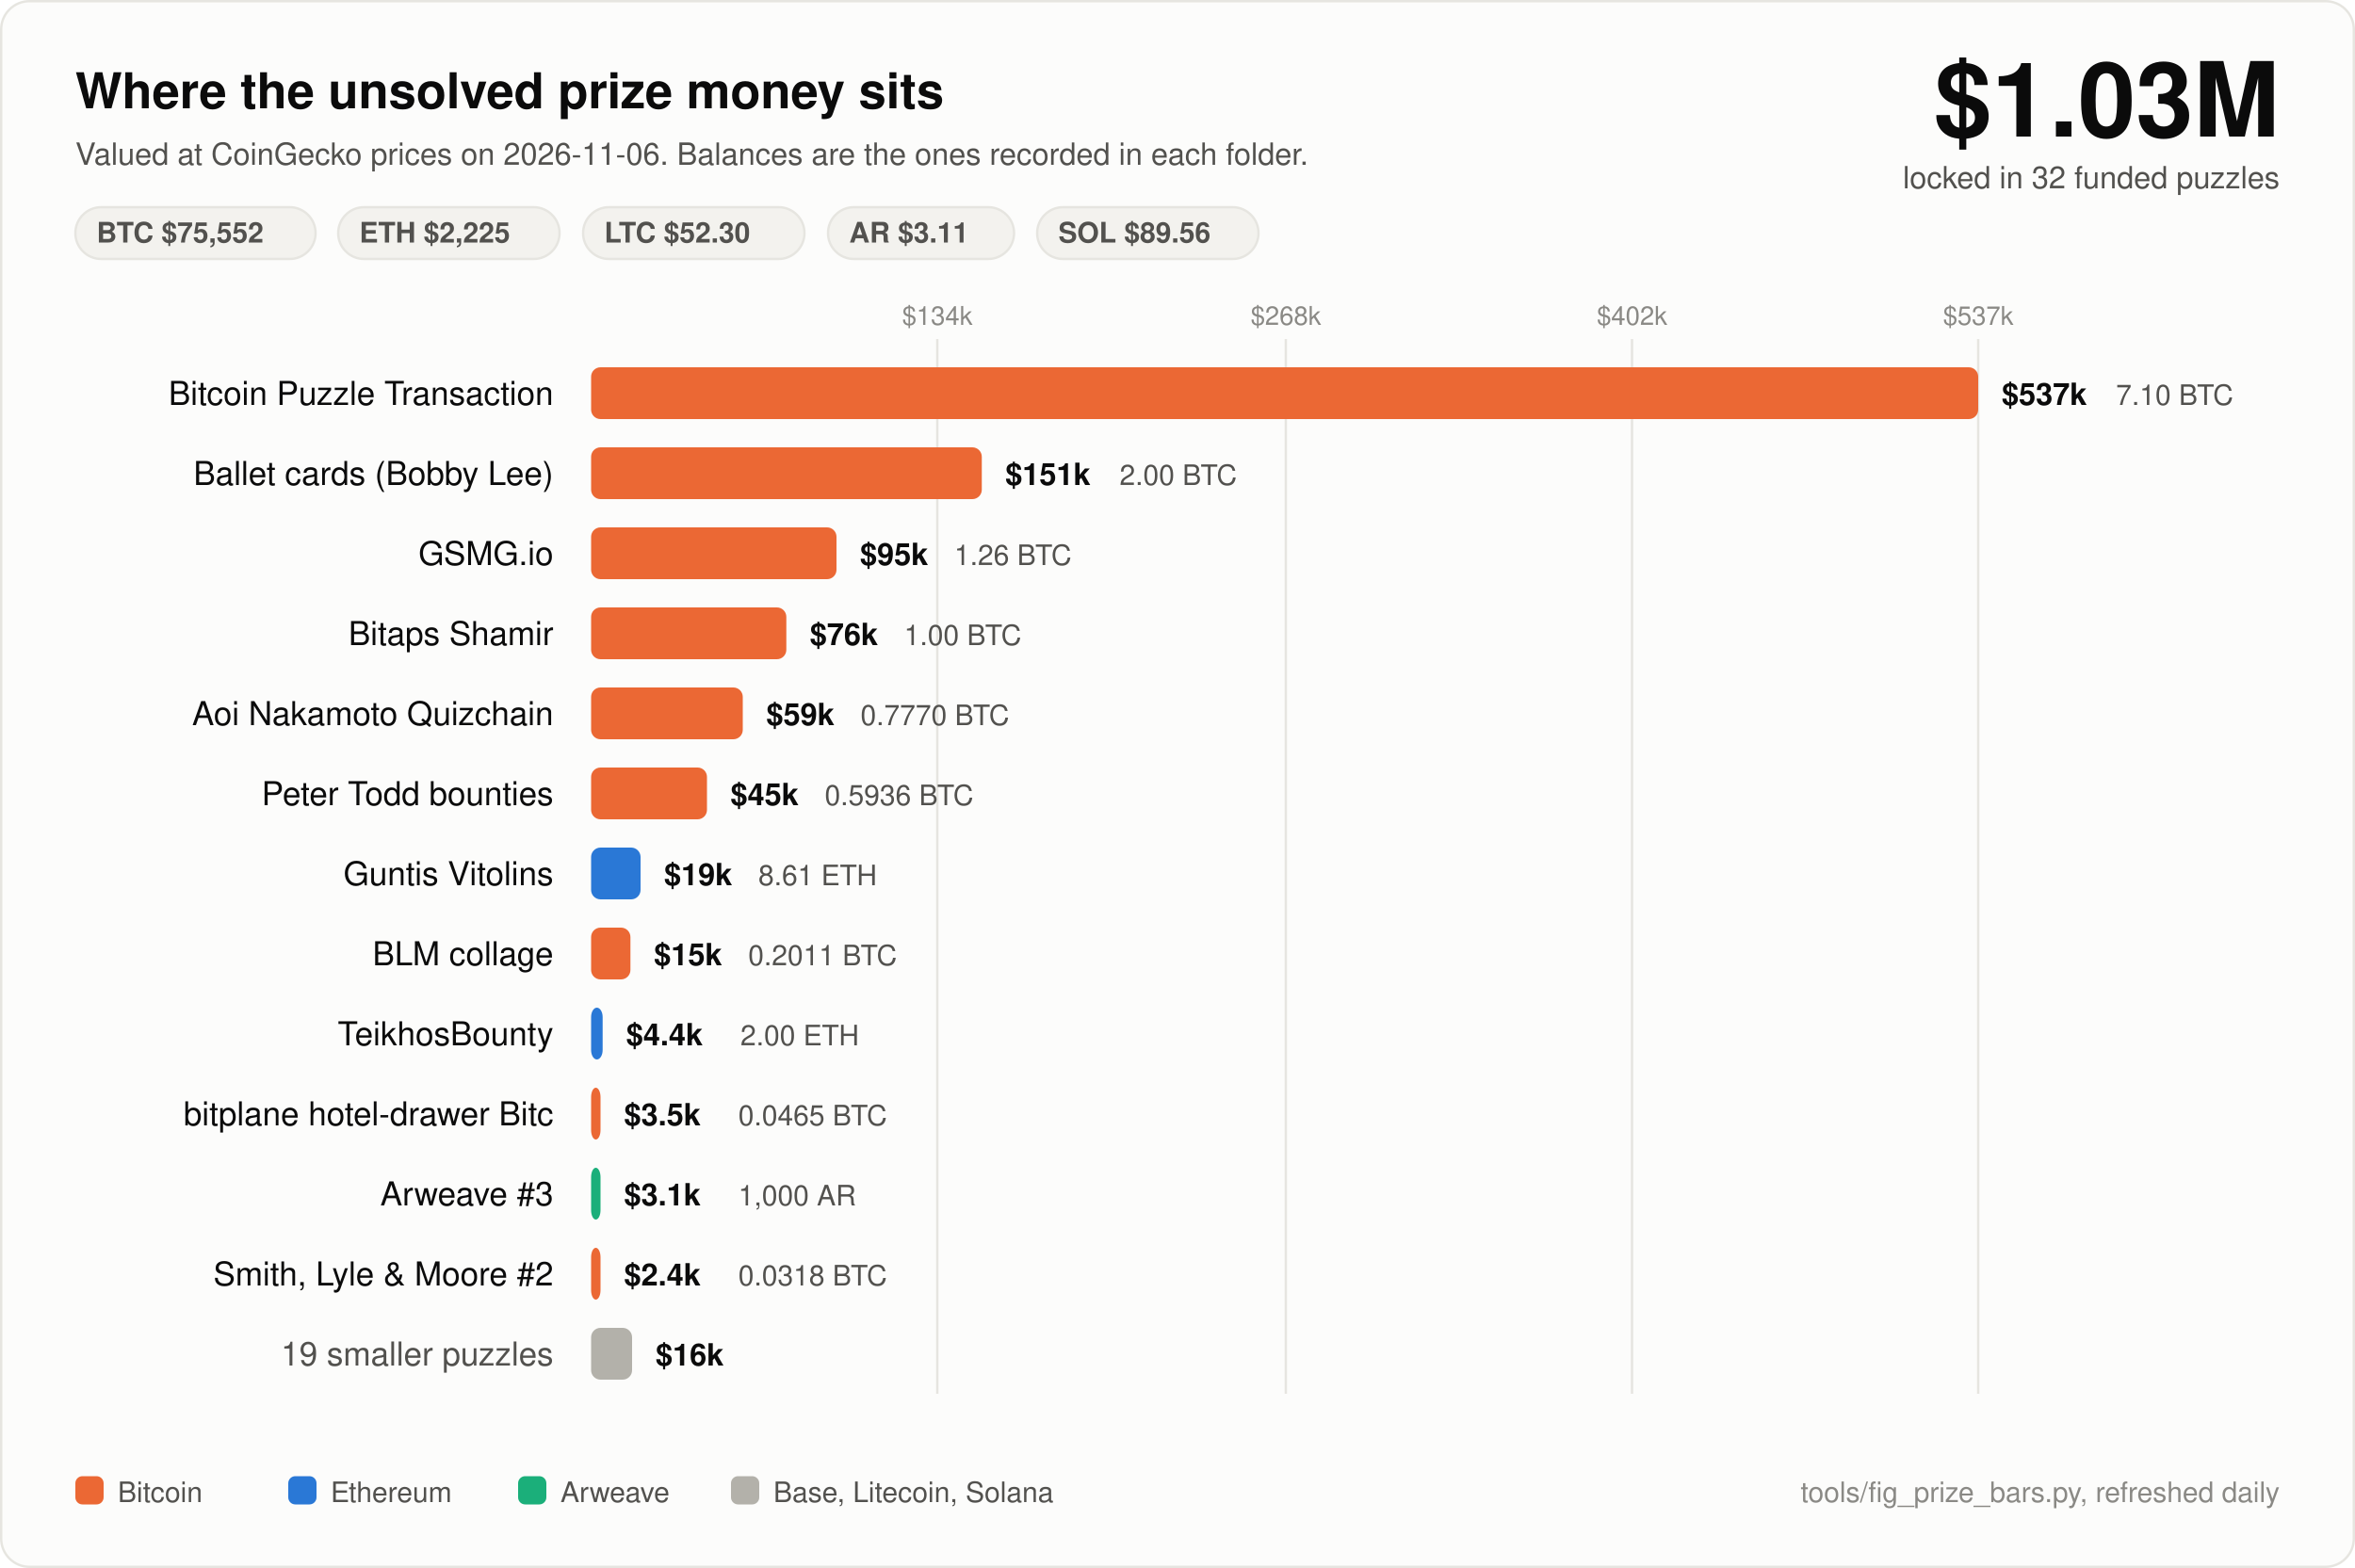
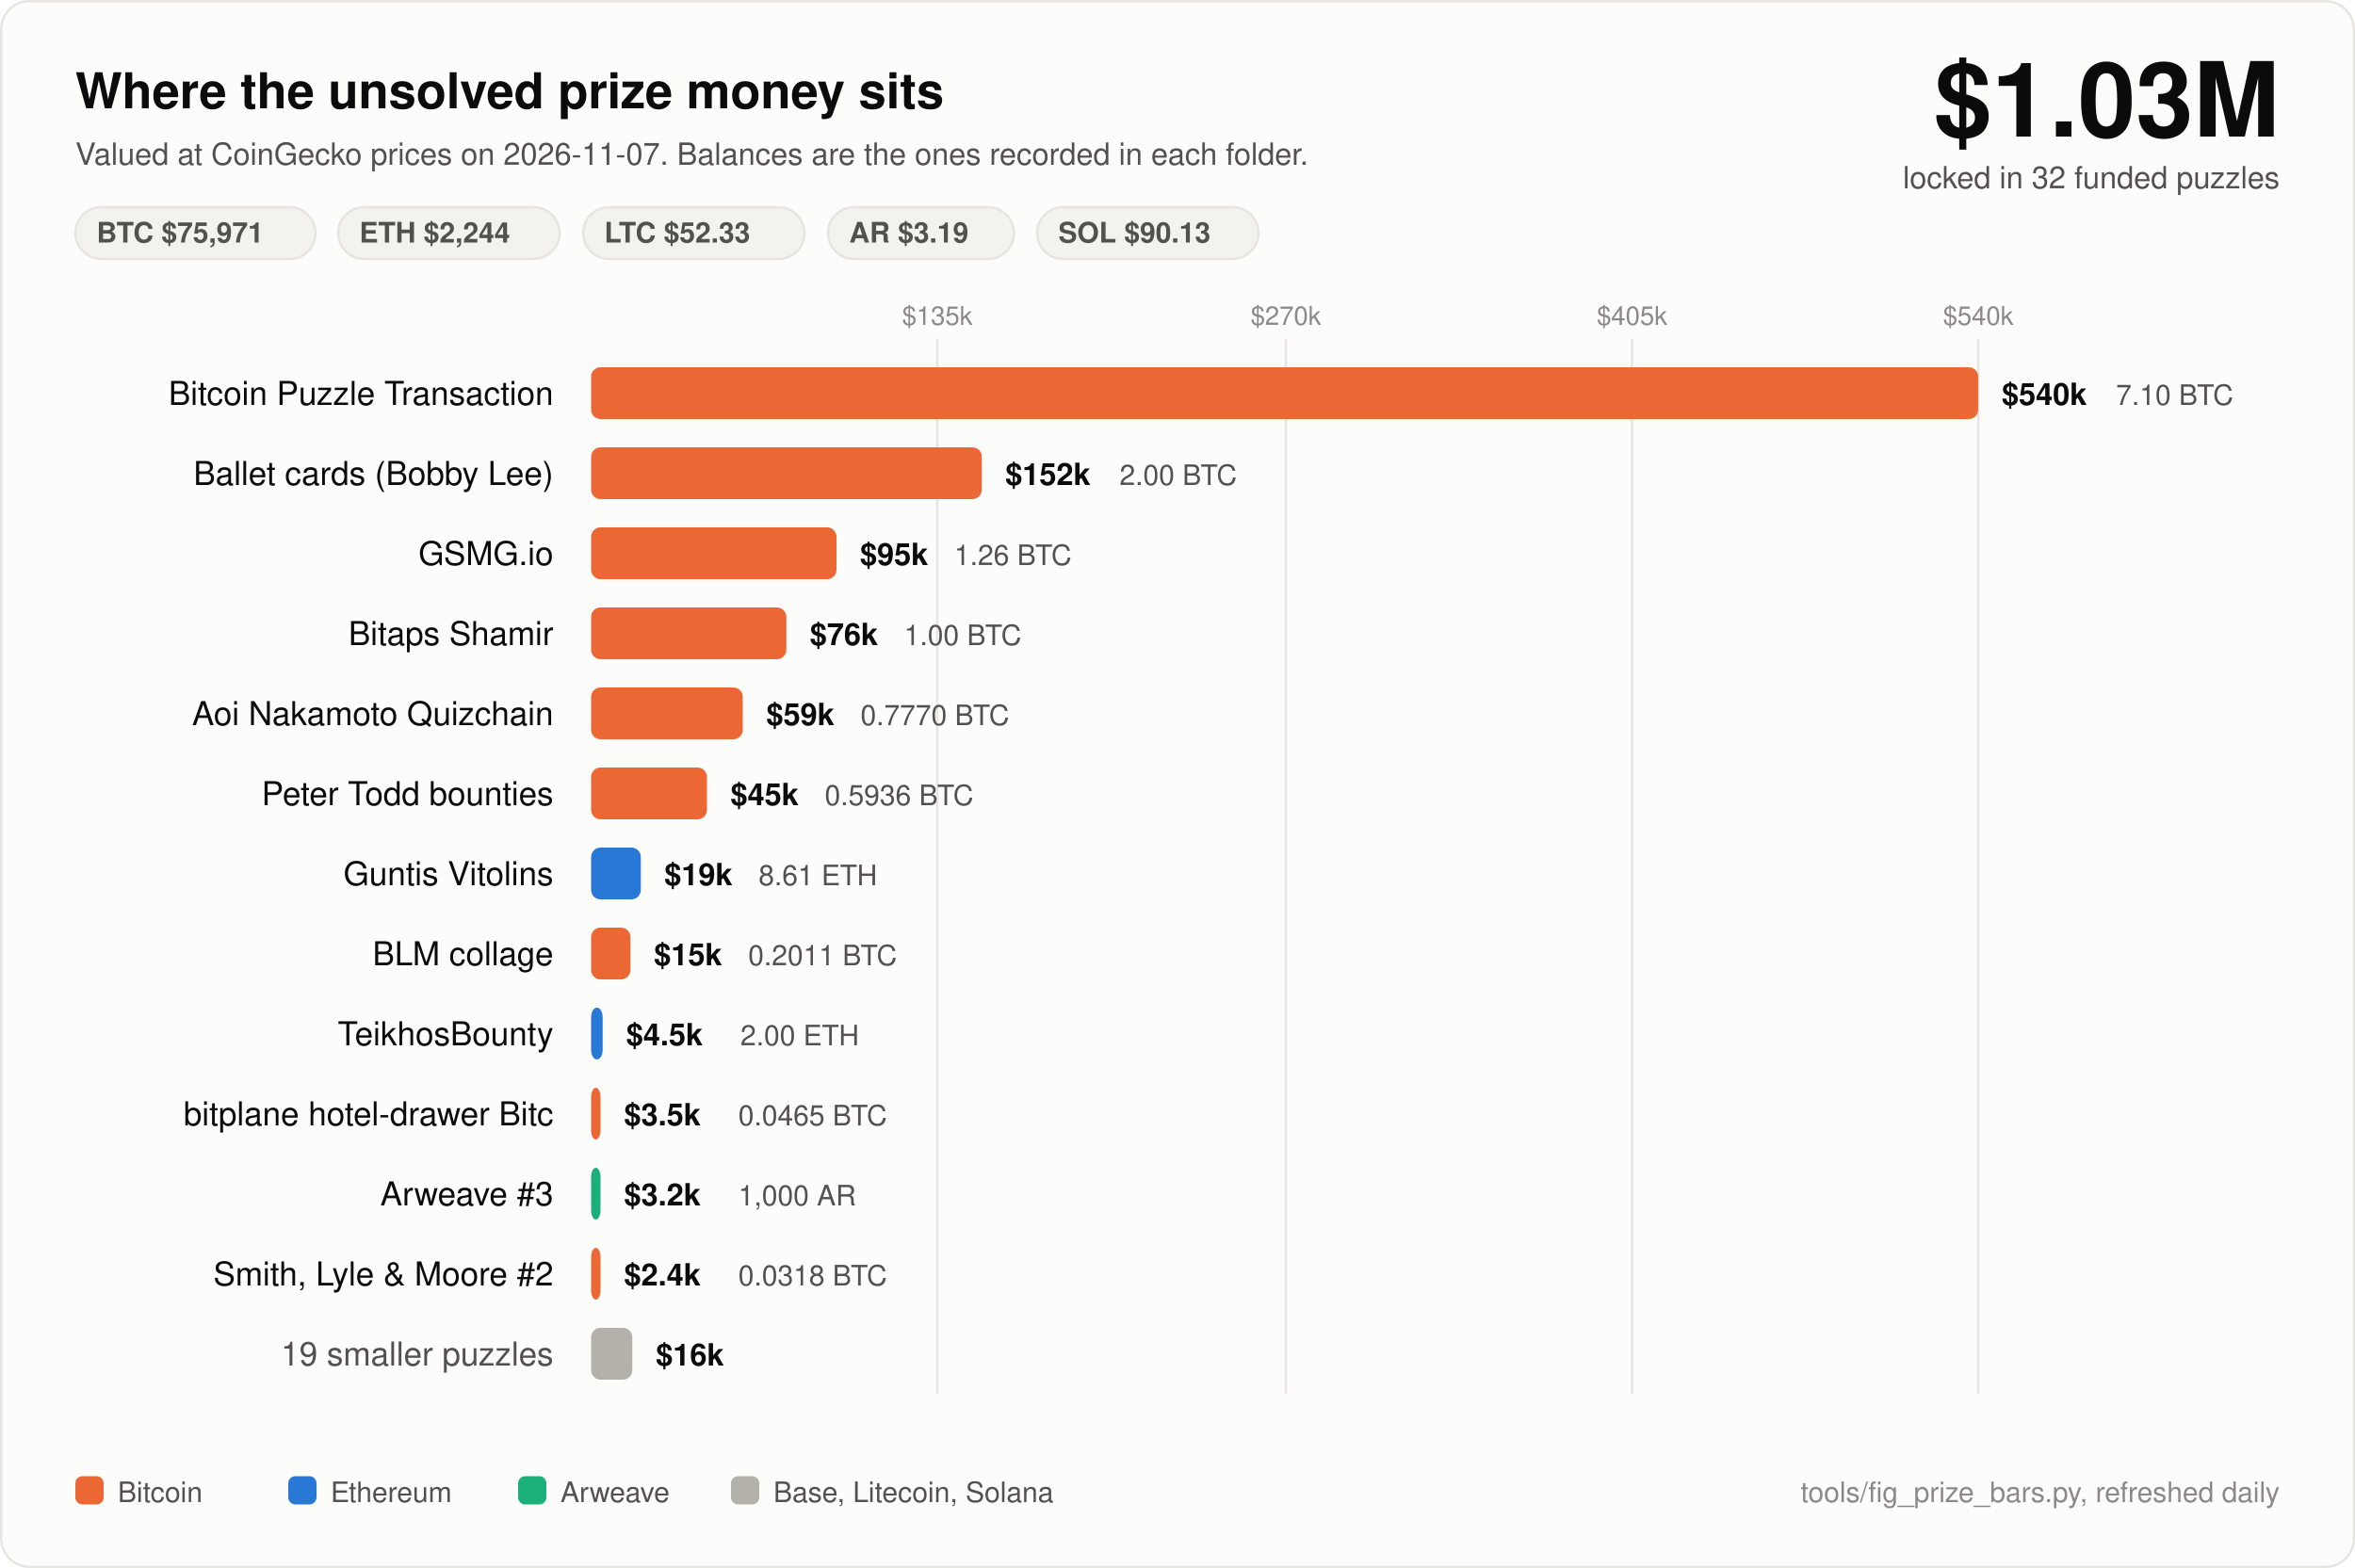
<svg xmlns="http://www.w3.org/2000/svg" width="1000" height="666" viewBox="0 0 1000 666" font-family="ui-sans-serif, -apple-system, Segoe UI, Helvetica, Arial, sans-serif">
  <rect x="0.5" y="0.5" width="999" height="665" rx="12" fill="#fcfcfb" stroke="#e6e5e0" />
  <text x="32" y="46" fill="#0b0b0b" font-size="21" font-weight="700">Where the unsolved prize money sits</text>
-   <text x="32" y="70" fill="#52514e" font-size="13">Valued at CoinGecko prices on 2026-11-06. Balances are the ones recorded in each folder.</text>
+   <text x="32" y="70" fill="#52514e" font-size="13">Valued at CoinGecko prices on 2026-11-07. Balances are the ones recorded in each folder.</text>
  <text x="968" y="58" fill="#0b0b0b" font-size="44" font-weight="700" text-anchor="end">$1.03M</text>
  <text x="968" y="80" fill="#52514e" font-size="13" text-anchor="end">locked in 32 funded puzzles</text>
  <rect x="32" y="88" width="102" height="22" rx="11" fill="#f3f2ee" stroke="#e6e5e0" />
-   <text x="41" y="103" fill="#52514e" font-size="12" font-weight="600">BTC $75,552</text>
+   <text x="41" y="103" fill="#52514e" font-size="12" font-weight="600">BTC $75,971</text>
  <rect x="143.6" y="88" width="94" height="22" rx="11" fill="#f3f2ee" stroke="#e6e5e0" />
-   <text x="152.6" y="103" fill="#52514e" font-size="12" font-weight="600">ETH $2,225</text>
+   <text x="152.6" y="103" fill="#52514e" font-size="12" font-weight="600">ETH $2,244</text>
  <rect x="247.6" y="88" width="94" height="22" rx="11" fill="#f3f2ee" stroke="#e6e5e0" />
-   <text x="256.6" y="103" fill="#52514e" font-size="12" font-weight="600">LTC $52.30</text>
+   <text x="256.6" y="103" fill="#52514e" font-size="12" font-weight="600">LTC $52.33</text>
  <rect x="351.6" y="88" width="79" height="22" rx="11" fill="#f3f2ee" stroke="#e6e5e0" />
-   <text x="360.6" y="103" fill="#52514e" font-size="12" font-weight="600">AR $3.11</text>
+   <text x="360.6" y="103" fill="#52514e" font-size="12" font-weight="600">AR $3.19</text>
  <rect x="440.4" y="88" width="94" height="22" rx="11" fill="#f3f2ee" stroke="#e6e5e0" />
-   <text x="449.4" y="103" fill="#52514e" font-size="12" font-weight="600">SOL $89.56</text>
+   <text x="449.4" y="103" fill="#52514e" font-size="12" font-weight="600">SOL $90.13</text>
  <line x1="398" y1="144" x2="398" y2="592" stroke="#e6e5e0" stroke-width="1" />
-   <text x="398" y="138" fill="#8a8985" font-size="11" text-anchor="middle">$134k</text>
+   <text x="398" y="138" fill="#8a8985" font-size="11" text-anchor="middle">$135k</text>
  <line x1="546" y1="144" x2="546" y2="592" stroke="#e6e5e0" stroke-width="1" />
-   <text x="546" y="138" fill="#8a8985" font-size="11" text-anchor="middle">$268k</text>
+   <text x="546" y="138" fill="#8a8985" font-size="11" text-anchor="middle">$270k</text>
  <line x1="693" y1="144" x2="693" y2="592" stroke="#e6e5e0" stroke-width="1" />
-   <text x="693" y="138" fill="#8a8985" font-size="11" text-anchor="middle">$402k</text>
+   <text x="693" y="138" fill="#8a8985" font-size="11" text-anchor="middle">$405k</text>
  <line x1="840" y1="144" x2="840" y2="592" stroke="#e6e5e0" stroke-width="1" />
-   <text x="840" y="138" fill="#8a8985" font-size="11" text-anchor="middle">$537k</text>
+   <text x="840" y="138" fill="#8a8985" font-size="11" text-anchor="middle">$540k</text>
  <text x="235" y="172" fill="#0b0b0b" font-size="14" text-anchor="end">Bitcoin Puzzle Transaction</text>
  <rect x="251" y="156" width="589.0" height="22" rx="4" fill="#eb6834" />
-   <text x="850.0" y="172" fill="#0b0b0b" font-size="13" font-weight="600">$537k</text>
+   <text x="850.0" y="172" fill="#0b0b0b" font-size="13" font-weight="600">$540k</text>
  <text x="898.5" y="172" fill="#52514e" font-size="12">7.10 BTC</text>
  <text x="235" y="206" fill="#0b0b0b" font-size="14" text-anchor="end">Ballet cards (Bobby Lee)</text>
  <rect x="251" y="190" width="165.9" height="22" rx="4" fill="#eb6834" />
-   <text x="426.9" y="206" fill="#0b0b0b" font-size="13" font-weight="600">$151k</text>
+   <text x="426.9" y="206" fill="#0b0b0b" font-size="13" font-weight="600">$152k</text>
  <text x="475.4" y="206" fill="#52514e" font-size="12">2.00 BTC</text>
  <text x="235" y="240" fill="#0b0b0b" font-size="14" text-anchor="end">GSMG.io</text>
  <rect x="251" y="224" width="104.2" height="22" rx="4" fill="#eb6834" />
  <text x="365.2" y="240" fill="#0b0b0b" font-size="13" font-weight="600">$95k</text>
  <text x="405.2" y="240" fill="#52514e" font-size="12">1.26 BTC</text>
  <text x="235" y="274" fill="#0b0b0b" font-size="14" text-anchor="end">Bitaps Shamir</text>
  <rect x="251" y="258" width="82.9" height="22" rx="4" fill="#eb6834" />
  <text x="343.9" y="274" fill="#0b0b0b" font-size="13" font-weight="600">$76k</text>
  <text x="383.9" y="274" fill="#52514e" font-size="12">1.00 BTC</text>
  <text x="235" y="308" fill="#0b0b0b" font-size="14" text-anchor="end">Aoi Nakamoto Quizchain</text>
  <rect x="251" y="292" width="64.4" height="22" rx="4" fill="#eb6834" />
  <text x="325.4" y="308" fill="#0b0b0b" font-size="13" font-weight="600">$59k</text>
  <text x="365.4" y="308" fill="#52514e" font-size="12">0.7770 BTC</text>
  <text x="235" y="342" fill="#0b0b0b" font-size="14" text-anchor="end">Peter Todd bounties</text>
  <rect x="251" y="326" width="49.2" height="22" rx="4" fill="#eb6834" />
  <text x="310.2" y="342" fill="#0b0b0b" font-size="13" font-weight="600">$45k</text>
  <text x="350.2" y="342" fill="#52514e" font-size="12">0.5936 BTC</text>
  <text x="235" y="376" fill="#0b0b0b" font-size="14" text-anchor="end">Guntis Vitolins</text>
-   <rect x="251" y="360" width="21.0" height="22" rx="4" fill="#2a78d6" />
-   <text x="282.0" y="376" fill="#0b0b0b" font-size="13" font-weight="600">$19k</text>
-   <text x="322.0" y="376" fill="#52514e" font-size="12">8.61 ETH</text>
+   <rect x="251" y="360" width="21.1" height="22" rx="4" fill="#2a78d6" />
+   <text x="282.1" y="376" fill="#0b0b0b" font-size="13" font-weight="600">$19k</text>
+   <text x="322.1" y="376" fill="#52514e" font-size="12">8.61 ETH</text>
  <text x="235" y="410" fill="#0b0b0b" font-size="14" text-anchor="end">BLM collage</text>
  <rect x="251" y="394" width="16.7" height="22" rx="4" fill="#eb6834" />
  <text x="277.7" y="410" fill="#0b0b0b" font-size="13" font-weight="600">$15k</text>
  <text x="317.7" y="410" fill="#52514e" font-size="12">0.2011 BTC</text>
  <text x="235" y="444" fill="#0b0b0b" font-size="14" text-anchor="end">TeikhosBounty</text>
  <rect x="251" y="428" width="4.9" height="22" rx="4" fill="#2a78d6" />
-   <text x="265.9" y="444" fill="#0b0b0b" font-size="13" font-weight="600">$4.4k</text>
+   <text x="265.9" y="444" fill="#0b0b0b" font-size="13" font-weight="600">$4.5k</text>
  <text x="314.4" y="444" fill="#52514e" font-size="12">2.00 ETH</text>
  <text x="235" y="478" fill="#0b0b0b" font-size="14" text-anchor="end">bitplane hotel-drawer Bitc</text>
  <rect x="251" y="462" width="4.0" height="22" rx="4" fill="#eb6834" />
  <text x="265.0" y="478" fill="#0b0b0b" font-size="13" font-weight="600">$3.5k</text>
  <text x="313.5" y="478" fill="#52514e" font-size="12">0.0465 BTC</text>
  <text x="235" y="512" fill="#0b0b0b" font-size="14" text-anchor="end">Arweave #3</text>
  <rect x="251" y="496" width="4.0" height="22" rx="4" fill="#1baf7a" />
-   <text x="265.0" y="512" fill="#0b0b0b" font-size="13" font-weight="600">$3.1k</text>
+   <text x="265.0" y="512" fill="#0b0b0b" font-size="13" font-weight="600">$3.2k</text>
  <text x="313.5" y="512" fill="#52514e" font-size="12">1,000 AR</text>
  <text x="235" y="546" fill="#0b0b0b" font-size="14" text-anchor="end">Smith, Lyle &amp; Moore #2</text>
  <rect x="251" y="530" width="4.0" height="22" rx="4" fill="#eb6834" />
  <text x="265.0" y="546" fill="#0b0b0b" font-size="13" font-weight="600">$2.4k</text>
  <text x="313.5" y="546" fill="#52514e" font-size="12">0.0318 BTC</text>
  <text x="235" y="580" fill="#52514e" font-size="14" text-anchor="end">19 smaller puzzles</text>
-   <rect x="251" y="564" width="17.4" height="22" rx="4" fill="#b3b1aa" />
-   <text x="278.4" y="580" fill="#0b0b0b" font-size="13" font-weight="600">$16k</text>
+   <rect x="251" y="564" width="17.5" height="22" rx="4" fill="#b3b1aa" />
+   <text x="278.5" y="580" fill="#0b0b0b" font-size="13" font-weight="600">$16k</text>
  <rect x="32" y="627" width="12" height="12" rx="3" fill="#eb6834" />
  <text x="50" y="638" fill="#52514e" font-size="12">Bitcoin</text>
  <rect x="122.4" y="627" width="12" height="12" rx="3" fill="#2a78d6" />
  <text x="140.4" y="638" fill="#52514e" font-size="12">Ethereum</text>
  <rect x="220.0" y="627" width="12" height="12" rx="3" fill="#1baf7a" />
  <text x="238.0" y="638" fill="#52514e" font-size="12">Arweave</text>
  <rect x="310.4" y="627" width="12" height="12" rx="3" fill="#b3b1aa" />
  <text x="328.4" y="638" fill="#52514e" font-size="12">Base, Litecoin, Solana</text>
  <text x="968" y="638" fill="#8a8985" font-size="12" text-anchor="end">tools/fig_prize_bars.py, refreshed daily</text>
</svg>
